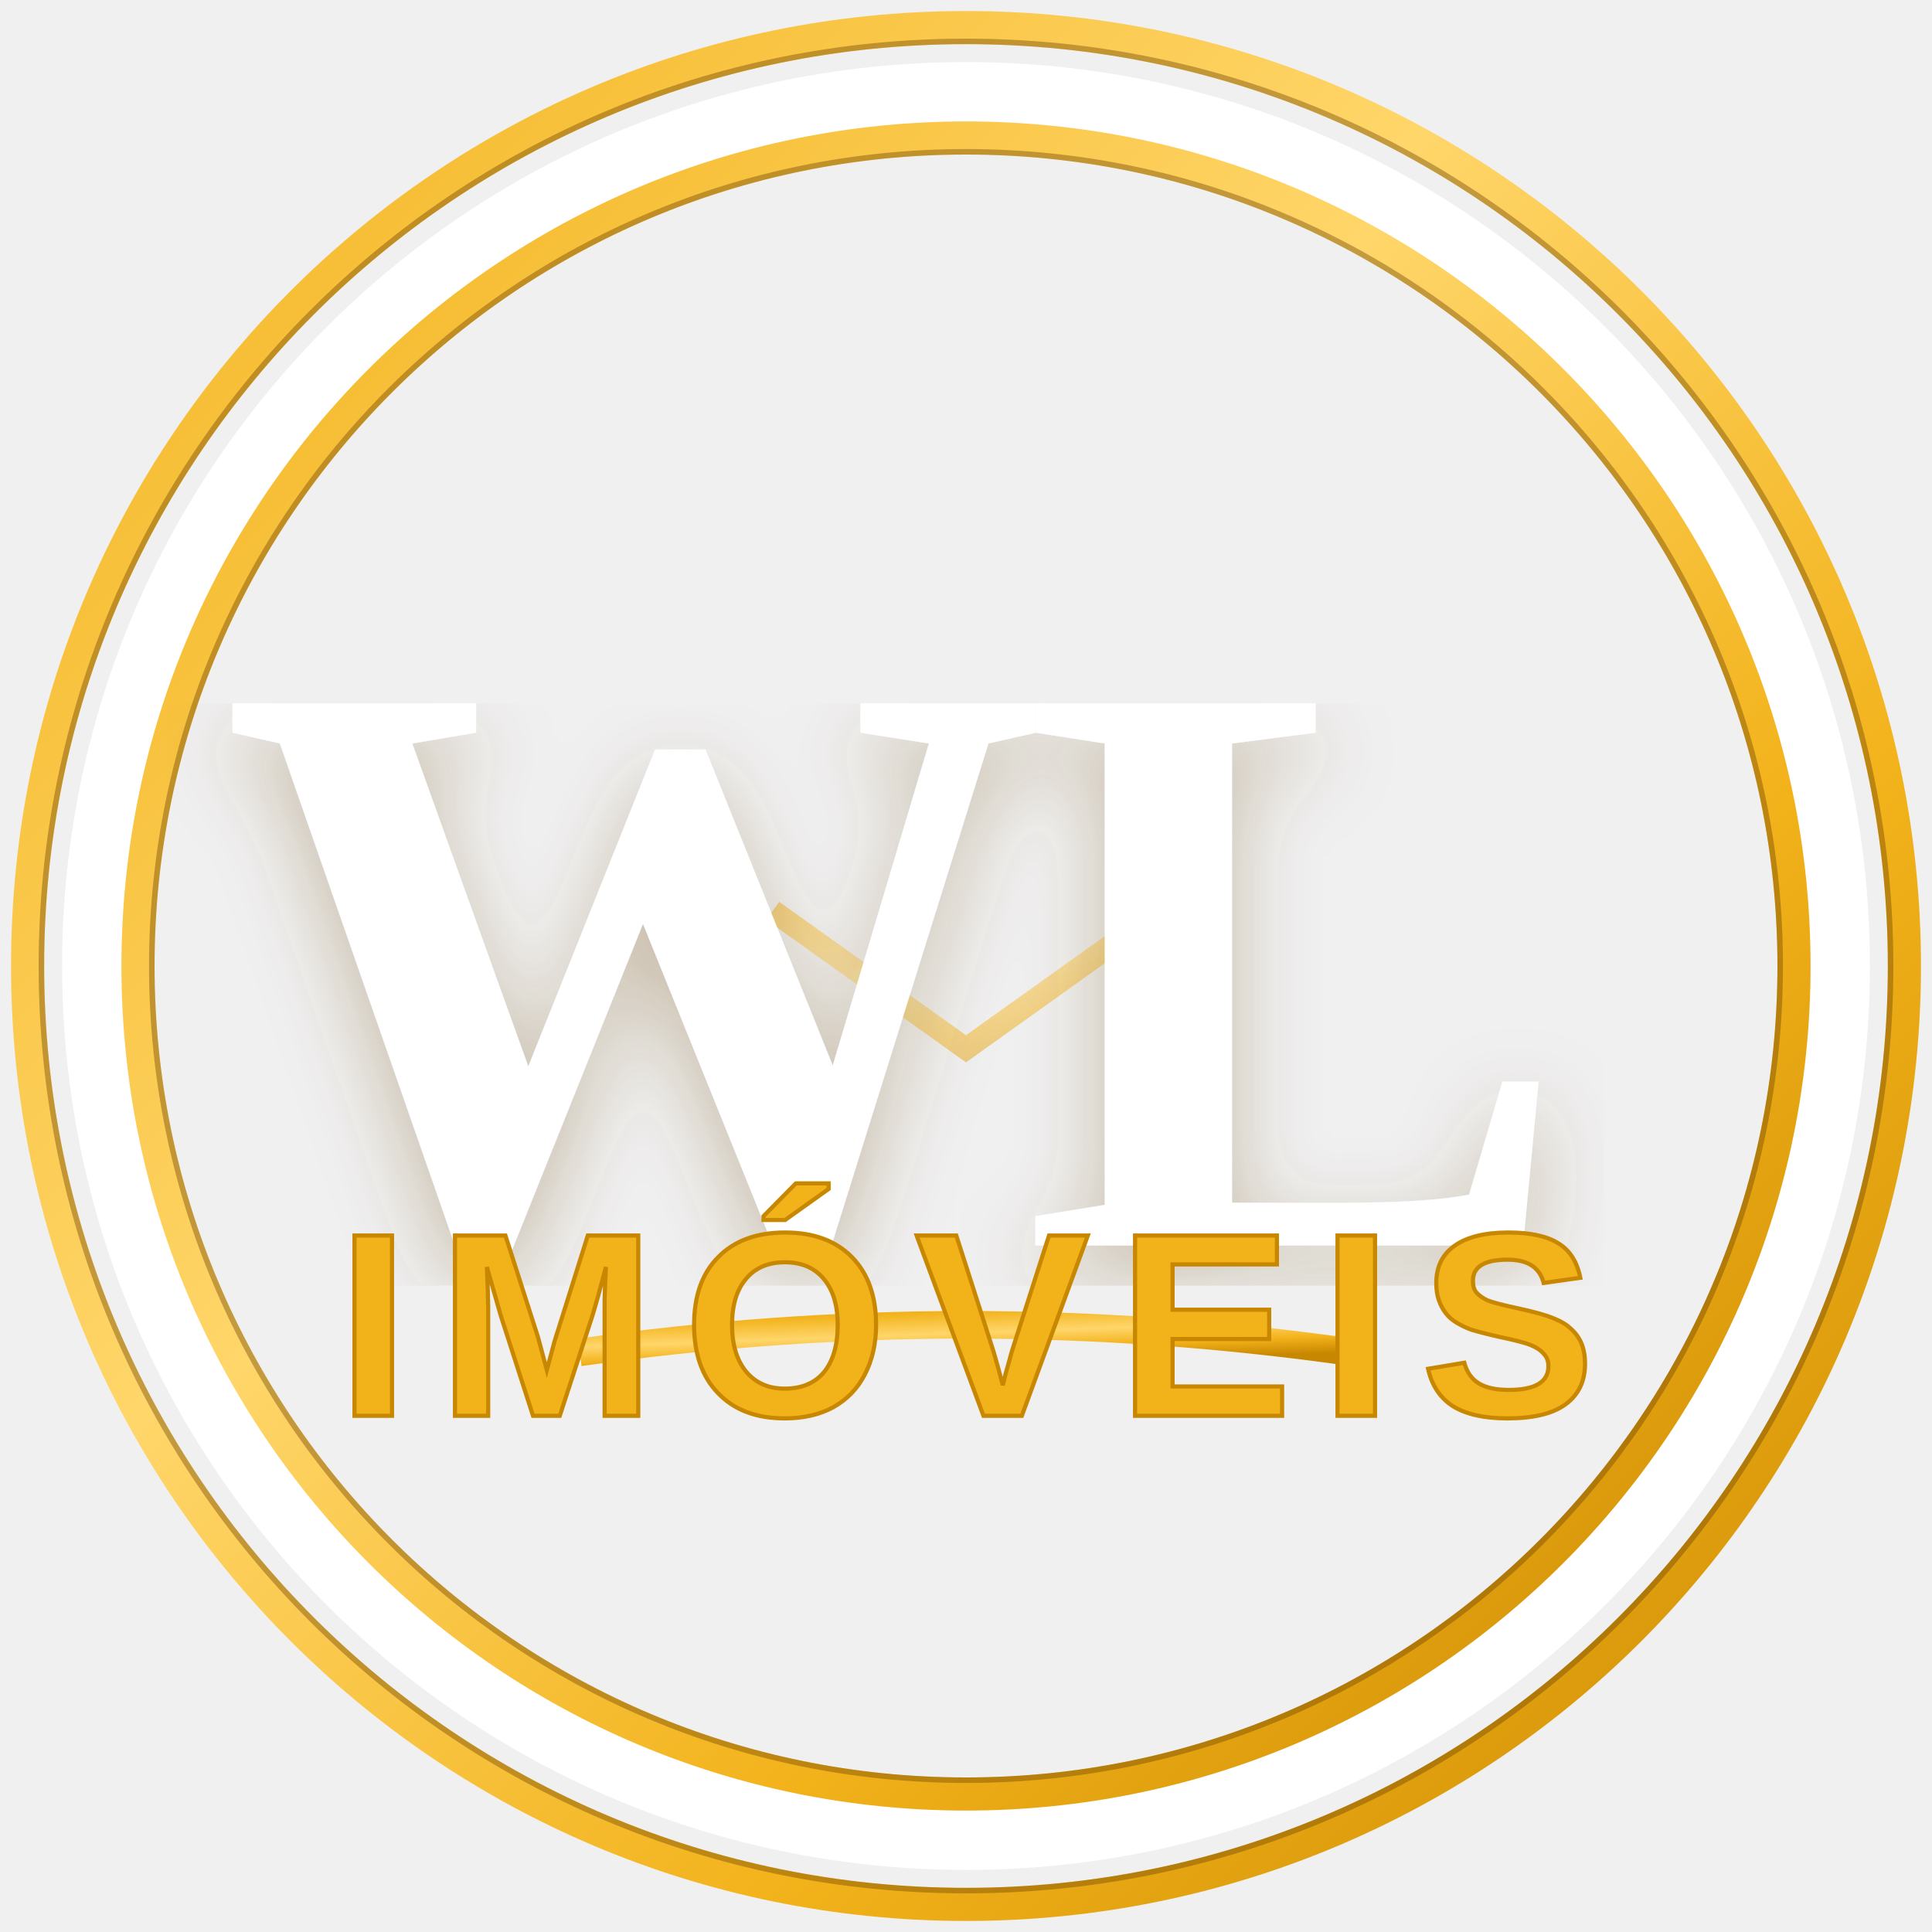
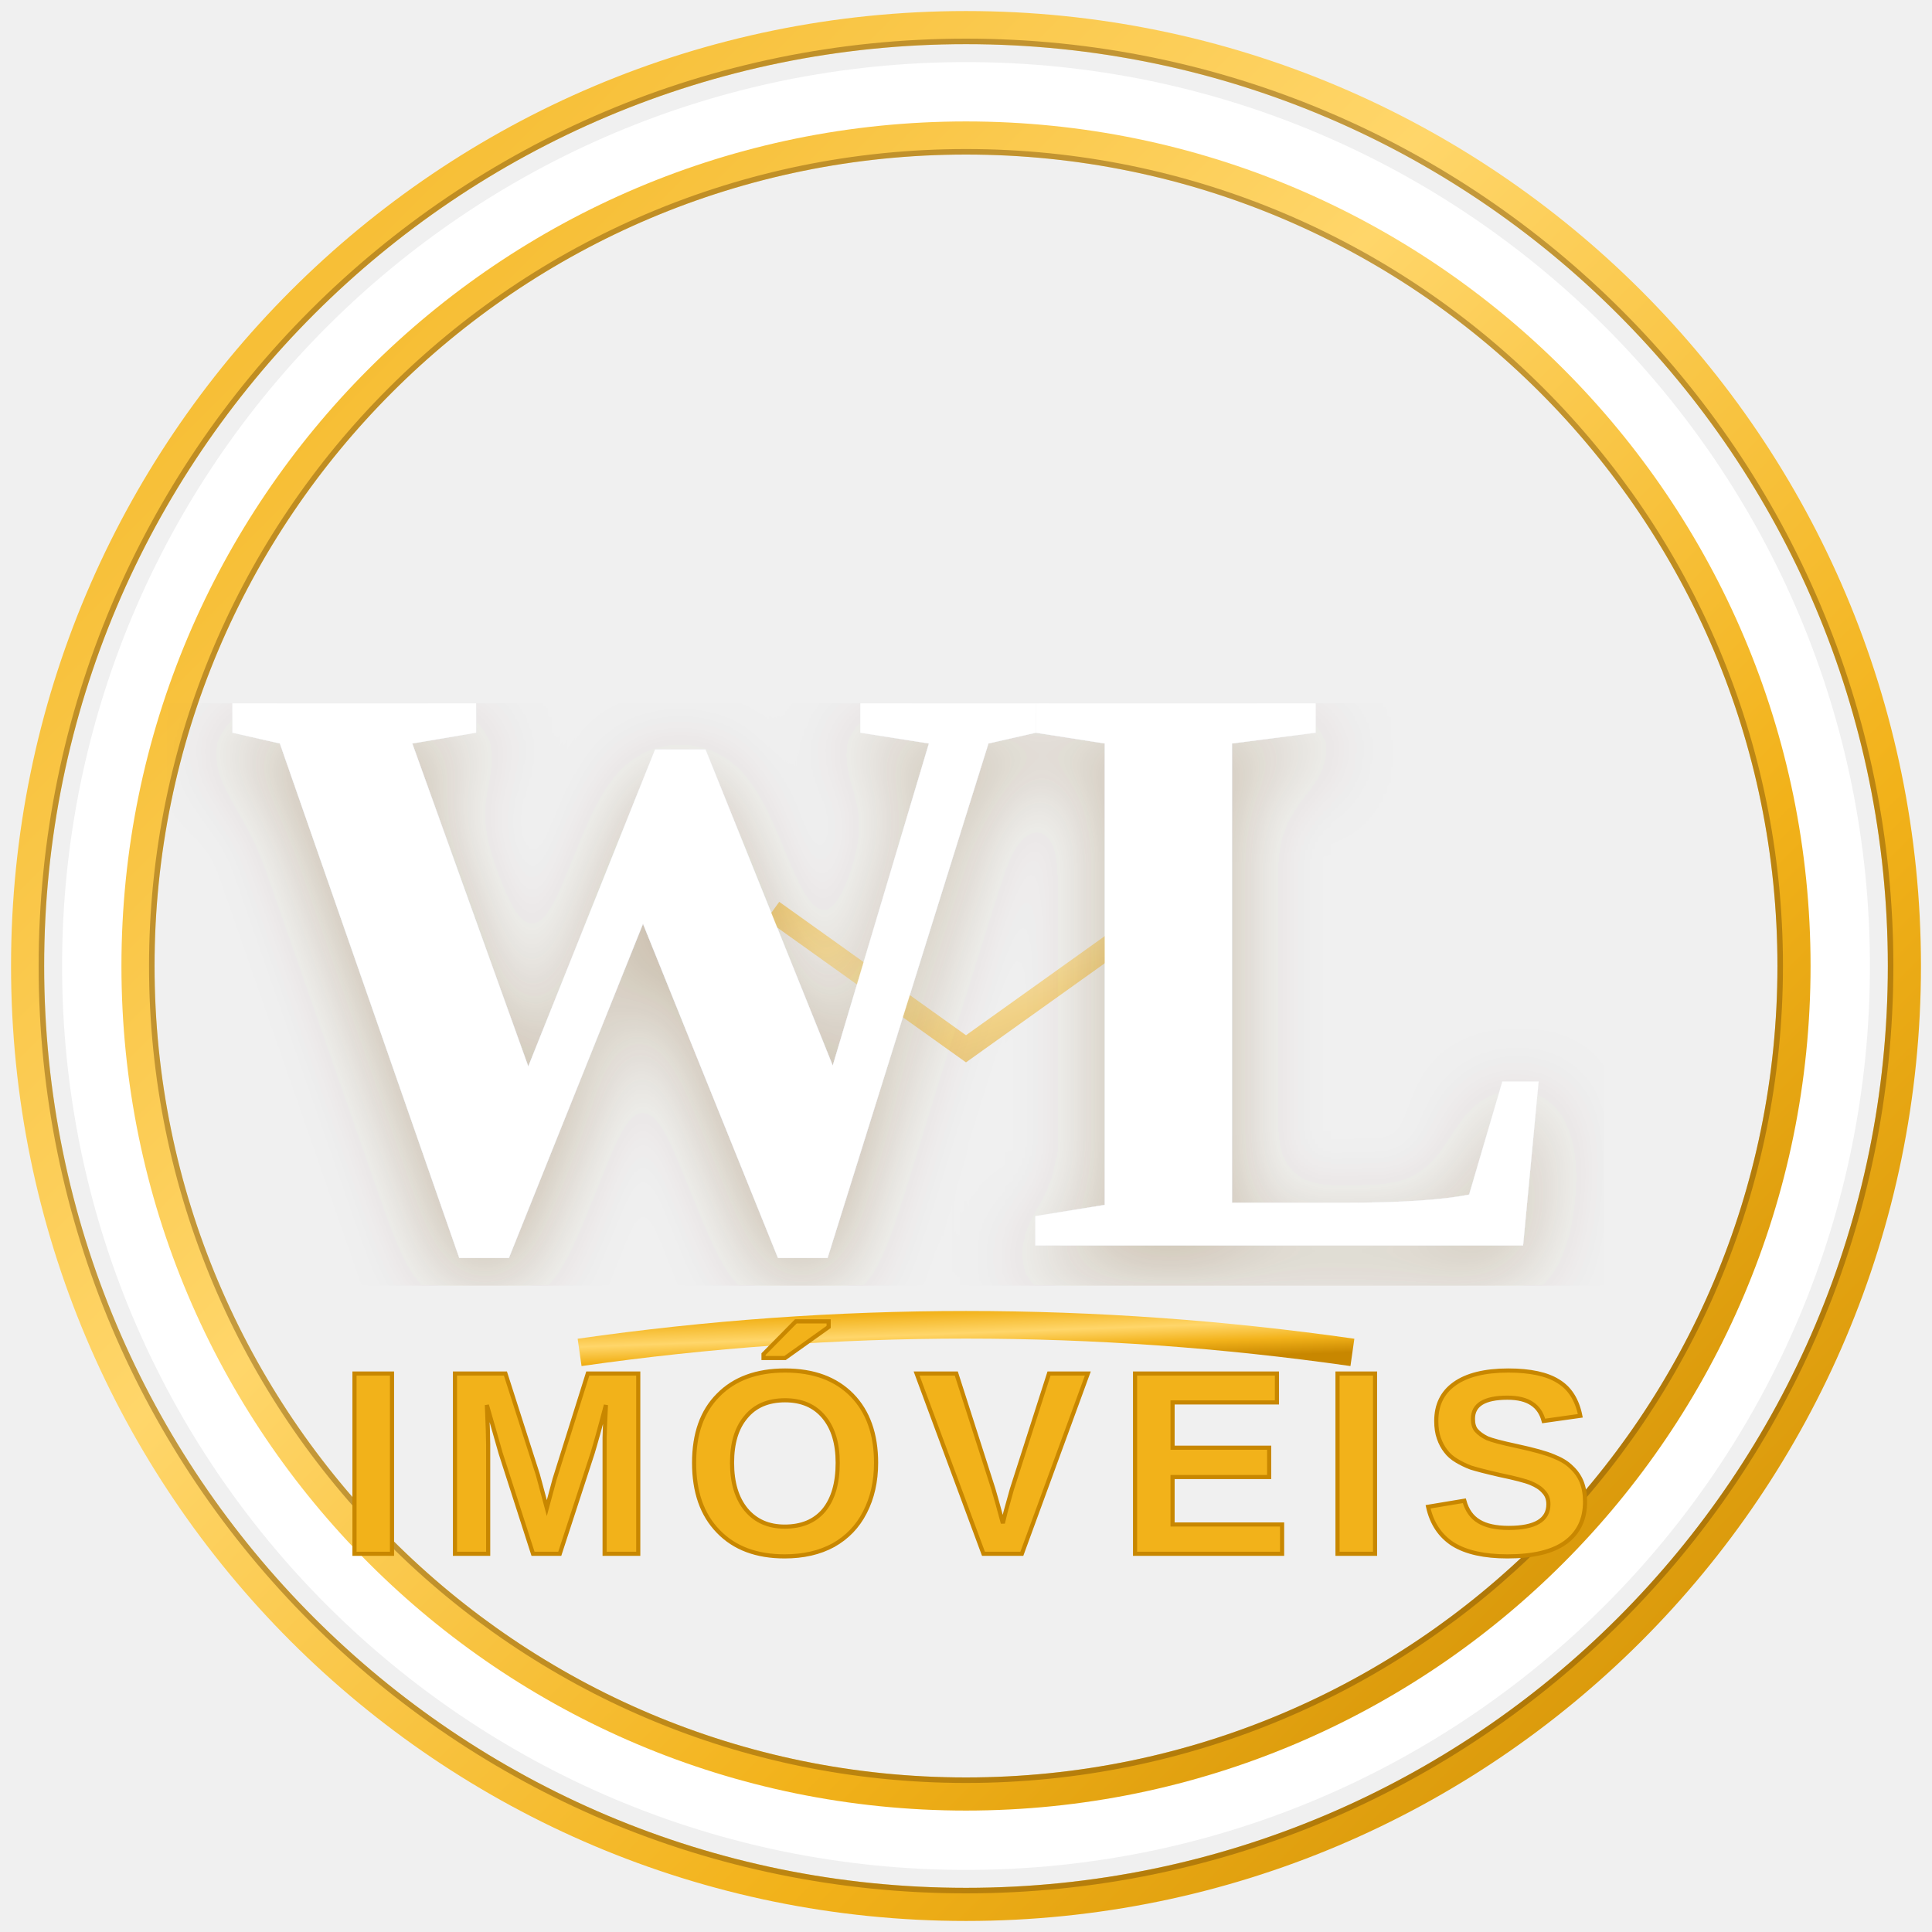
<svg xmlns="http://www.w3.org/2000/svg" width="70" height="70" viewBox="0 0 70 70" preserveAspectRatio="xMidYMid meet">
  <defs>
    <linearGradient id="goldGrad" x1="0%" y1="0%" x2="100%" y2="100%">
      <stop offset="0%" style="stop-color:#F2B21A" />
      <stop offset="40%" style="stop-color:#FFD66A" />
      <stop offset="70%" style="stop-color:#F2B21A" />
      <stop offset="100%" style="stop-color:#C88700" />
    </linearGradient>
    <linearGradient id="goldDark" x1="0%" y1="0%" x2="100%" y2="100%">
      <stop offset="0%" style="stop-color:#C88700" />
      <stop offset="50%" style="stop-color:#F2B21A" />
      <stop offset="100%" style="stop-color:#C88700" />
    </linearGradient>
    <filter id="shadow" x="-5%" y="-5%" width="110%" height="110%">
      <feDropShadow dx="0" dy="1" stdDeviation="1.5" flood-color="#6B4200" flood-opacity="0.3" />
    </filter>
  </defs>
  <circle cx="35" cy="35" r="34" fill="none" stroke="url(#goldGrad)" stroke-width="1.2" />
  <circle cx="35" cy="35" r="33.5" fill="none" stroke="#6B4200" stroke-width="0.2" opacity="0.4" />
  <circle cx="35" cy="35" r="31.5" fill="none" stroke="#FFFFFF" stroke-width="2.5" />
  <circle cx="35" cy="35" r="30" fill="none" stroke="url(#goldGrad)" stroke-width="1.2" />
  <circle cx="35" cy="35" r="29.5" fill="none" stroke="#6B4200" stroke-width="0.2" opacity="0.4" />
  <path d="M 28 33 L 35 38 L 42 33" fill="none" stroke="url(#goldGrad)" stroke-width="0.8" opacity="0.5" />
  <g filter="url(#shadow)">
    <text x="23" y="35" font-family="'Times New Roman', Georgia, serif" font-size="30" font-weight="bold" fill="#FFFFFF" text-anchor="middle" dominant-baseline="central">W</text>
    <text x="47" y="35" font-family="'Times New Roman', Georgia, serif" font-size="30" font-weight="bold" fill="#FFFFFF" text-anchor="middle" dominant-baseline="central">L</text>
  </g>
  <path d="M 21 49 Q 35 47 49 49" fill="none" stroke="url(#goldGrad)" stroke-width="1" />
-   <text x="35" y="48" font-family="Arial, Helvetica, sans-serif" font-size="9.5" font-weight="bold" fill="#F2B21A" text-anchor="middle" letter-spacing="1" dominant-baseline="central" stroke="#C88700" stroke-width="0.15">
+   <text x="35" y="53" font-family="Arial, Helvetica, sans-serif" font-size="9.5" font-weight="bold" fill="#F2B21A" text-anchor="middle" letter-spacing="1" dominant-baseline="central" stroke="#C88700" stroke-width="0.15">
    IMÓVEIS
  </text>
</svg>
